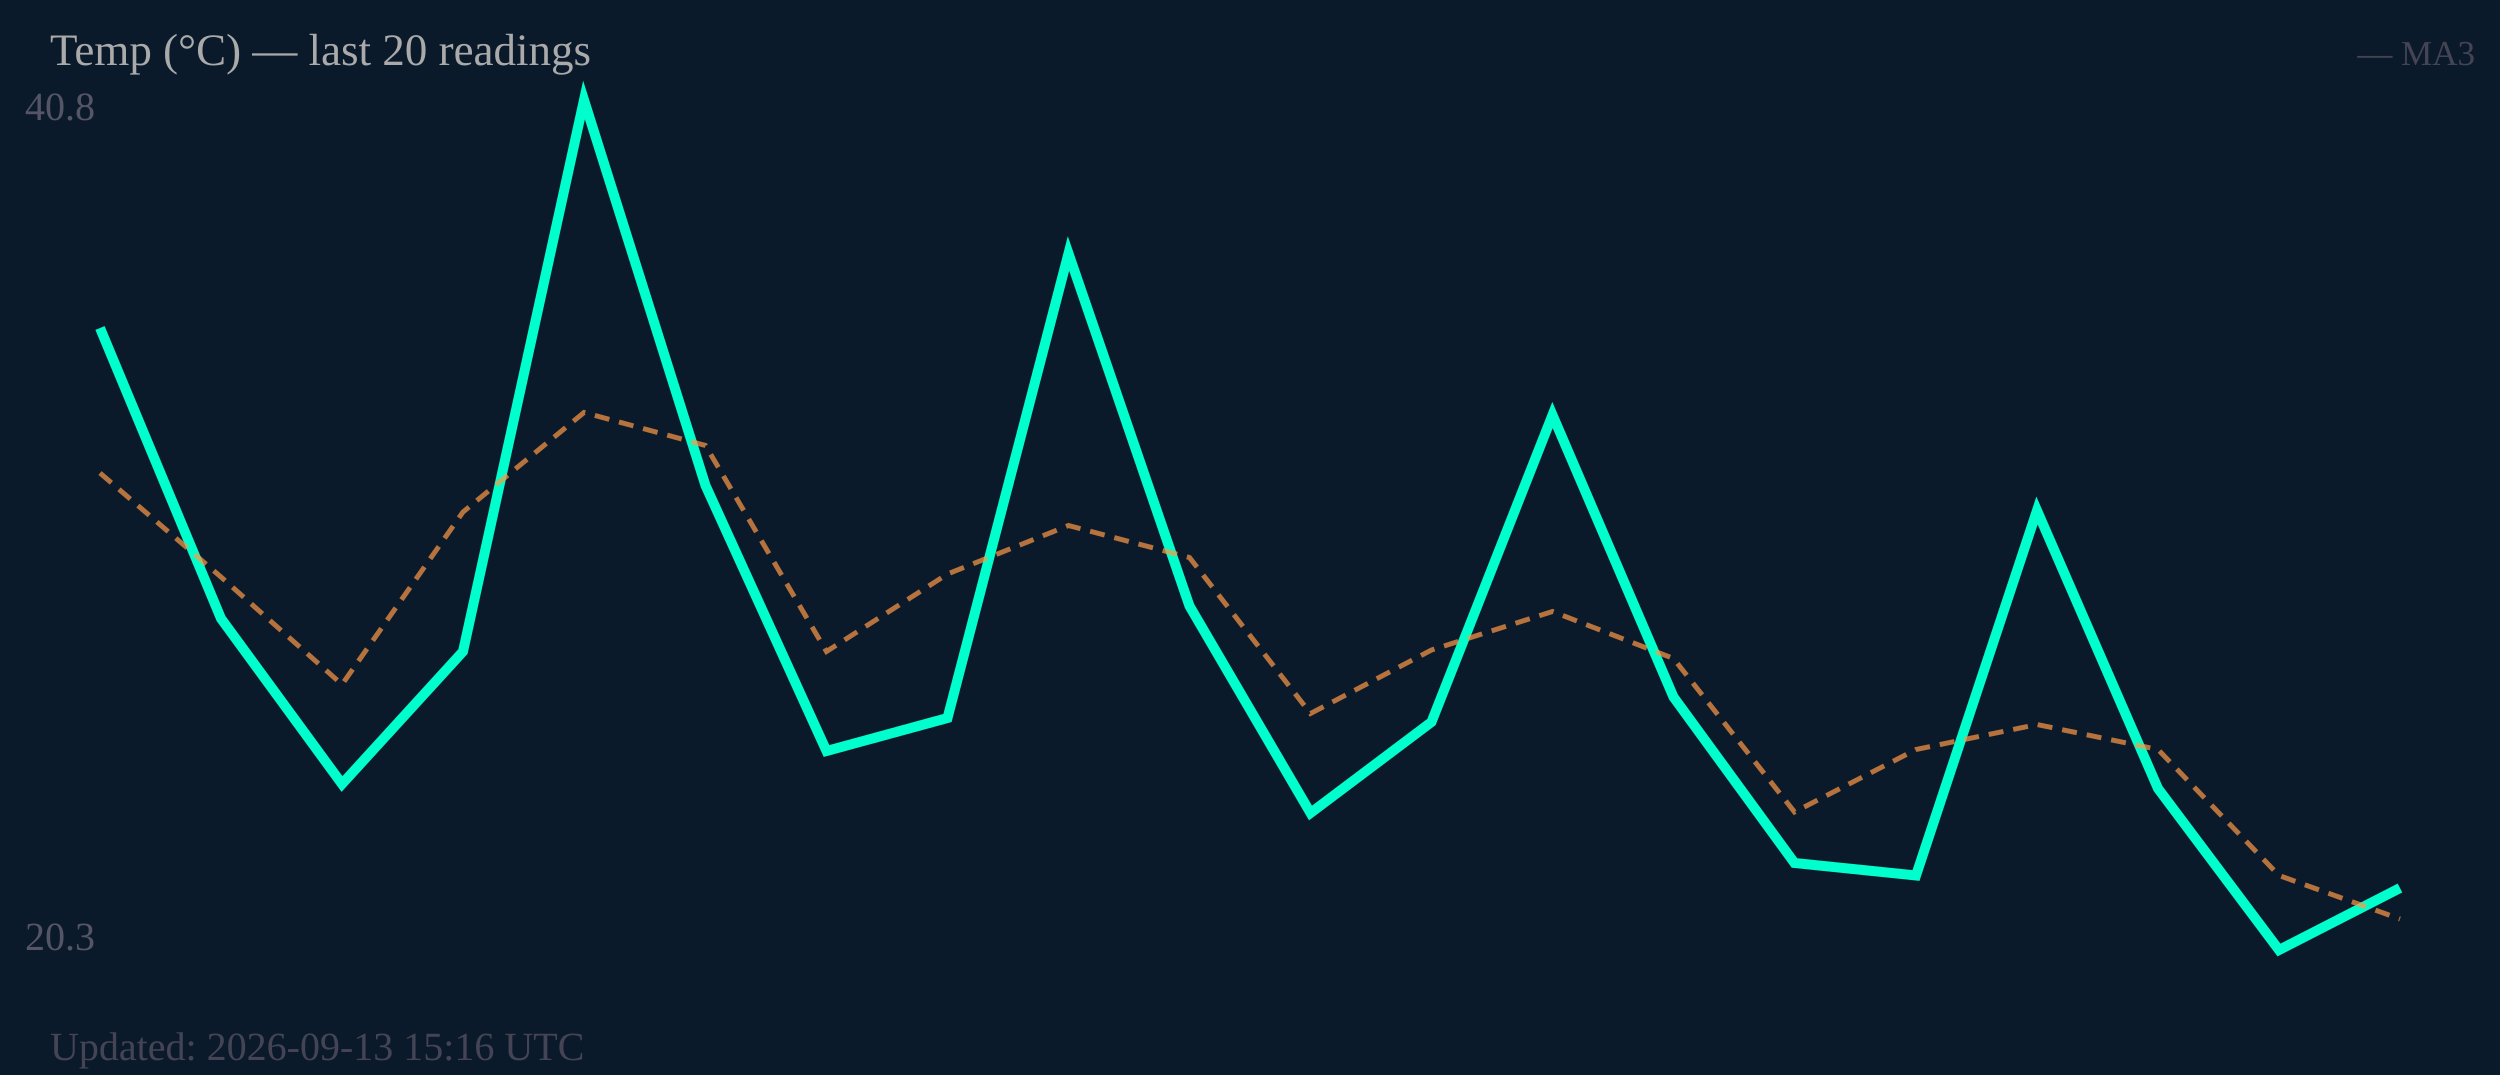
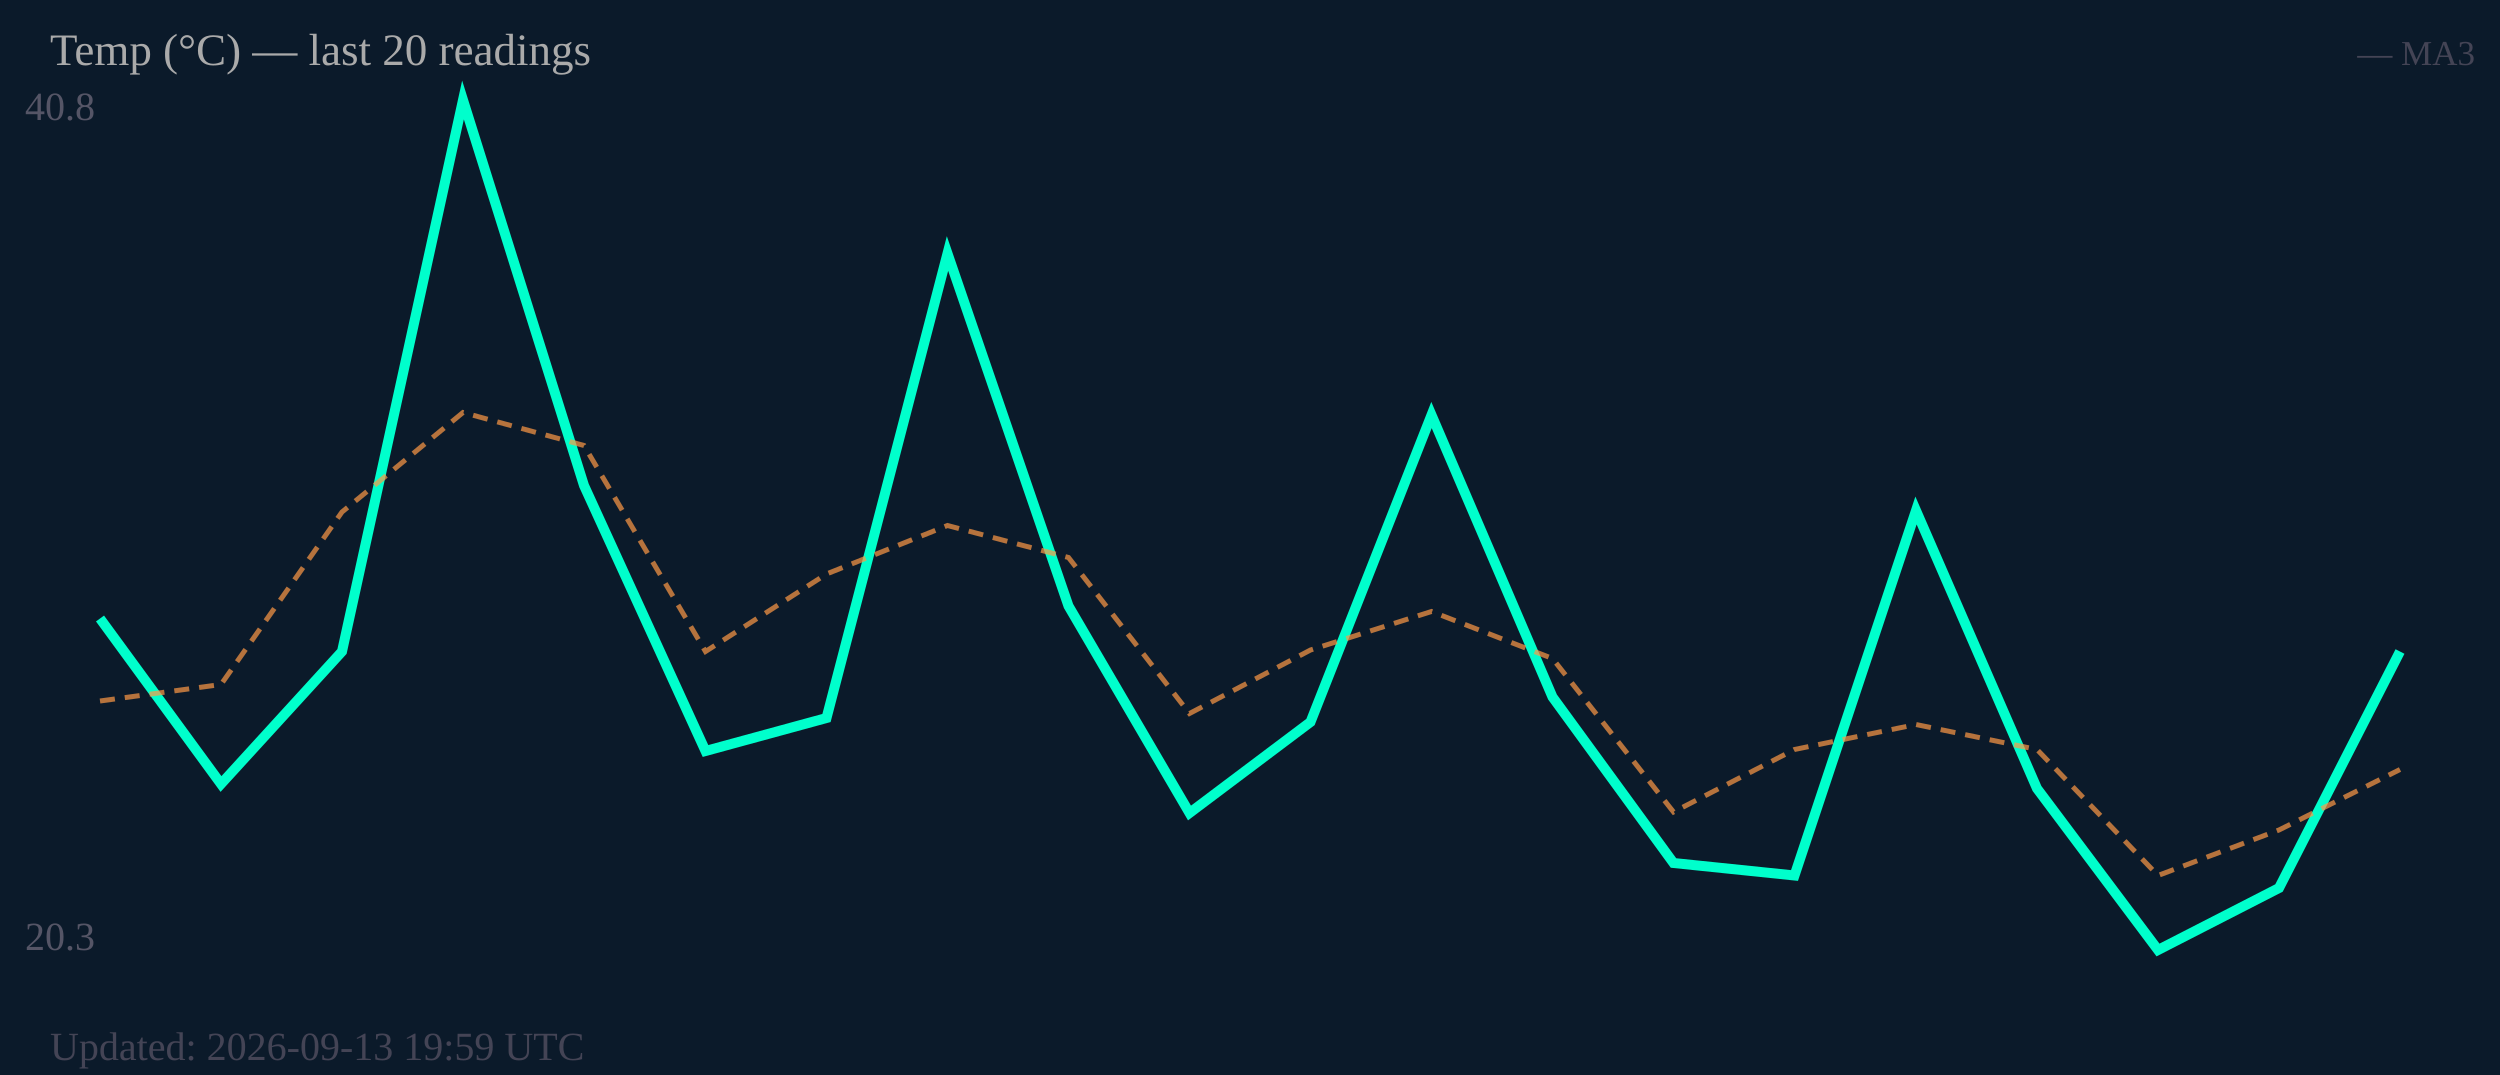
<svg xmlns="http://www.w3.org/2000/svg" width="500" height="215" viewBox="0 0 500 215">
  <rect width="500" height="215" fill="#0b1a2a" />
  <text x="5" y="24" font-size="8" fill="#556">40.8</text>
  <text x="5" y="190" font-size="8" fill="#556">20.3</text>
-   <polyline fill="none" stroke="#00ffcc" stroke-width="2" points="20.0,65.6 44.2,123.7 68.4,156.8 92.6,130.3 116.8,20.0 141.1,97.1 165.3,150.2 189.5,143.6 213.7,50.7 237.9,121.2 262.1,162.6 286.3,144.4 310.5,83.0 334.7,139.4 358.9,172.6 383.2,175.1 407.4,102.1 431.6,157.7 455.8,190.0 480.0,177.6" />
-   <polyline fill="none" stroke="#ff9944" stroke-width="1" stroke-dasharray="3,2" opacity="0.7" points="20.0,94.6 44.2,115.4 68.4,136.9 92.6,102.4 116.8,82.5 141.1,89.1 165.3,130.3 189.5,114.8 213.7,105.1 237.9,111.5 262.1,142.7 286.3,130.0 310.5,122.3 334.7,131.7 358.9,162.4 383.2,149.9 407.4,144.9 431.6,149.9 455.8,175.1 480.0,183.8" />
+   <polyline fill="none" stroke="#00ffcc" stroke-width="2" points="20.0,123.7 44.2,156.8 68.4,130.3 92.6,20.0 116.8,97.1 141.1,150.2 165.3,143.6 189.5,50.7 213.7,121.2 237.9,162.6 262.1,144.4 286.3,83.0 310.5,139.4 334.7,172.6 358.9,175.1 383.2,102.1 407.4,157.7 431.6,190.0 455.8,177.6 480.0,130.3" />
+   <polyline fill="none" stroke="#ff9944" stroke-width="1" stroke-dasharray="3,2" opacity="0.7" points="20.0,140.2 44.2,136.9 68.4,102.4 92.6,82.5 116.8,89.1 141.1,130.3 165.3,114.8 189.5,105.1 213.7,111.5 237.9,142.7 262.1,130.0 286.3,122.3 310.5,131.7 334.7,162.4 358.9,149.9 383.2,144.9 407.4,149.9 431.6,175.1 455.8,166.0 480.0,153.9" />
  <text x="10" y="13" font-size="9" fill="#aaa">Temp (°C) — last 20 readings</text>
  <text x="495" y="13" font-size="7" fill="#445" text-anchor="end">— MA3</text>
-   <text x="10" y="212" font-size="8" fill="#445">Updated: 2026-09-13 15:16 UTC</text>
+   <text x="10" y="212" font-size="8" fill="#445">Updated: 2026-09-13 19:59 UTC</text>
</svg>
